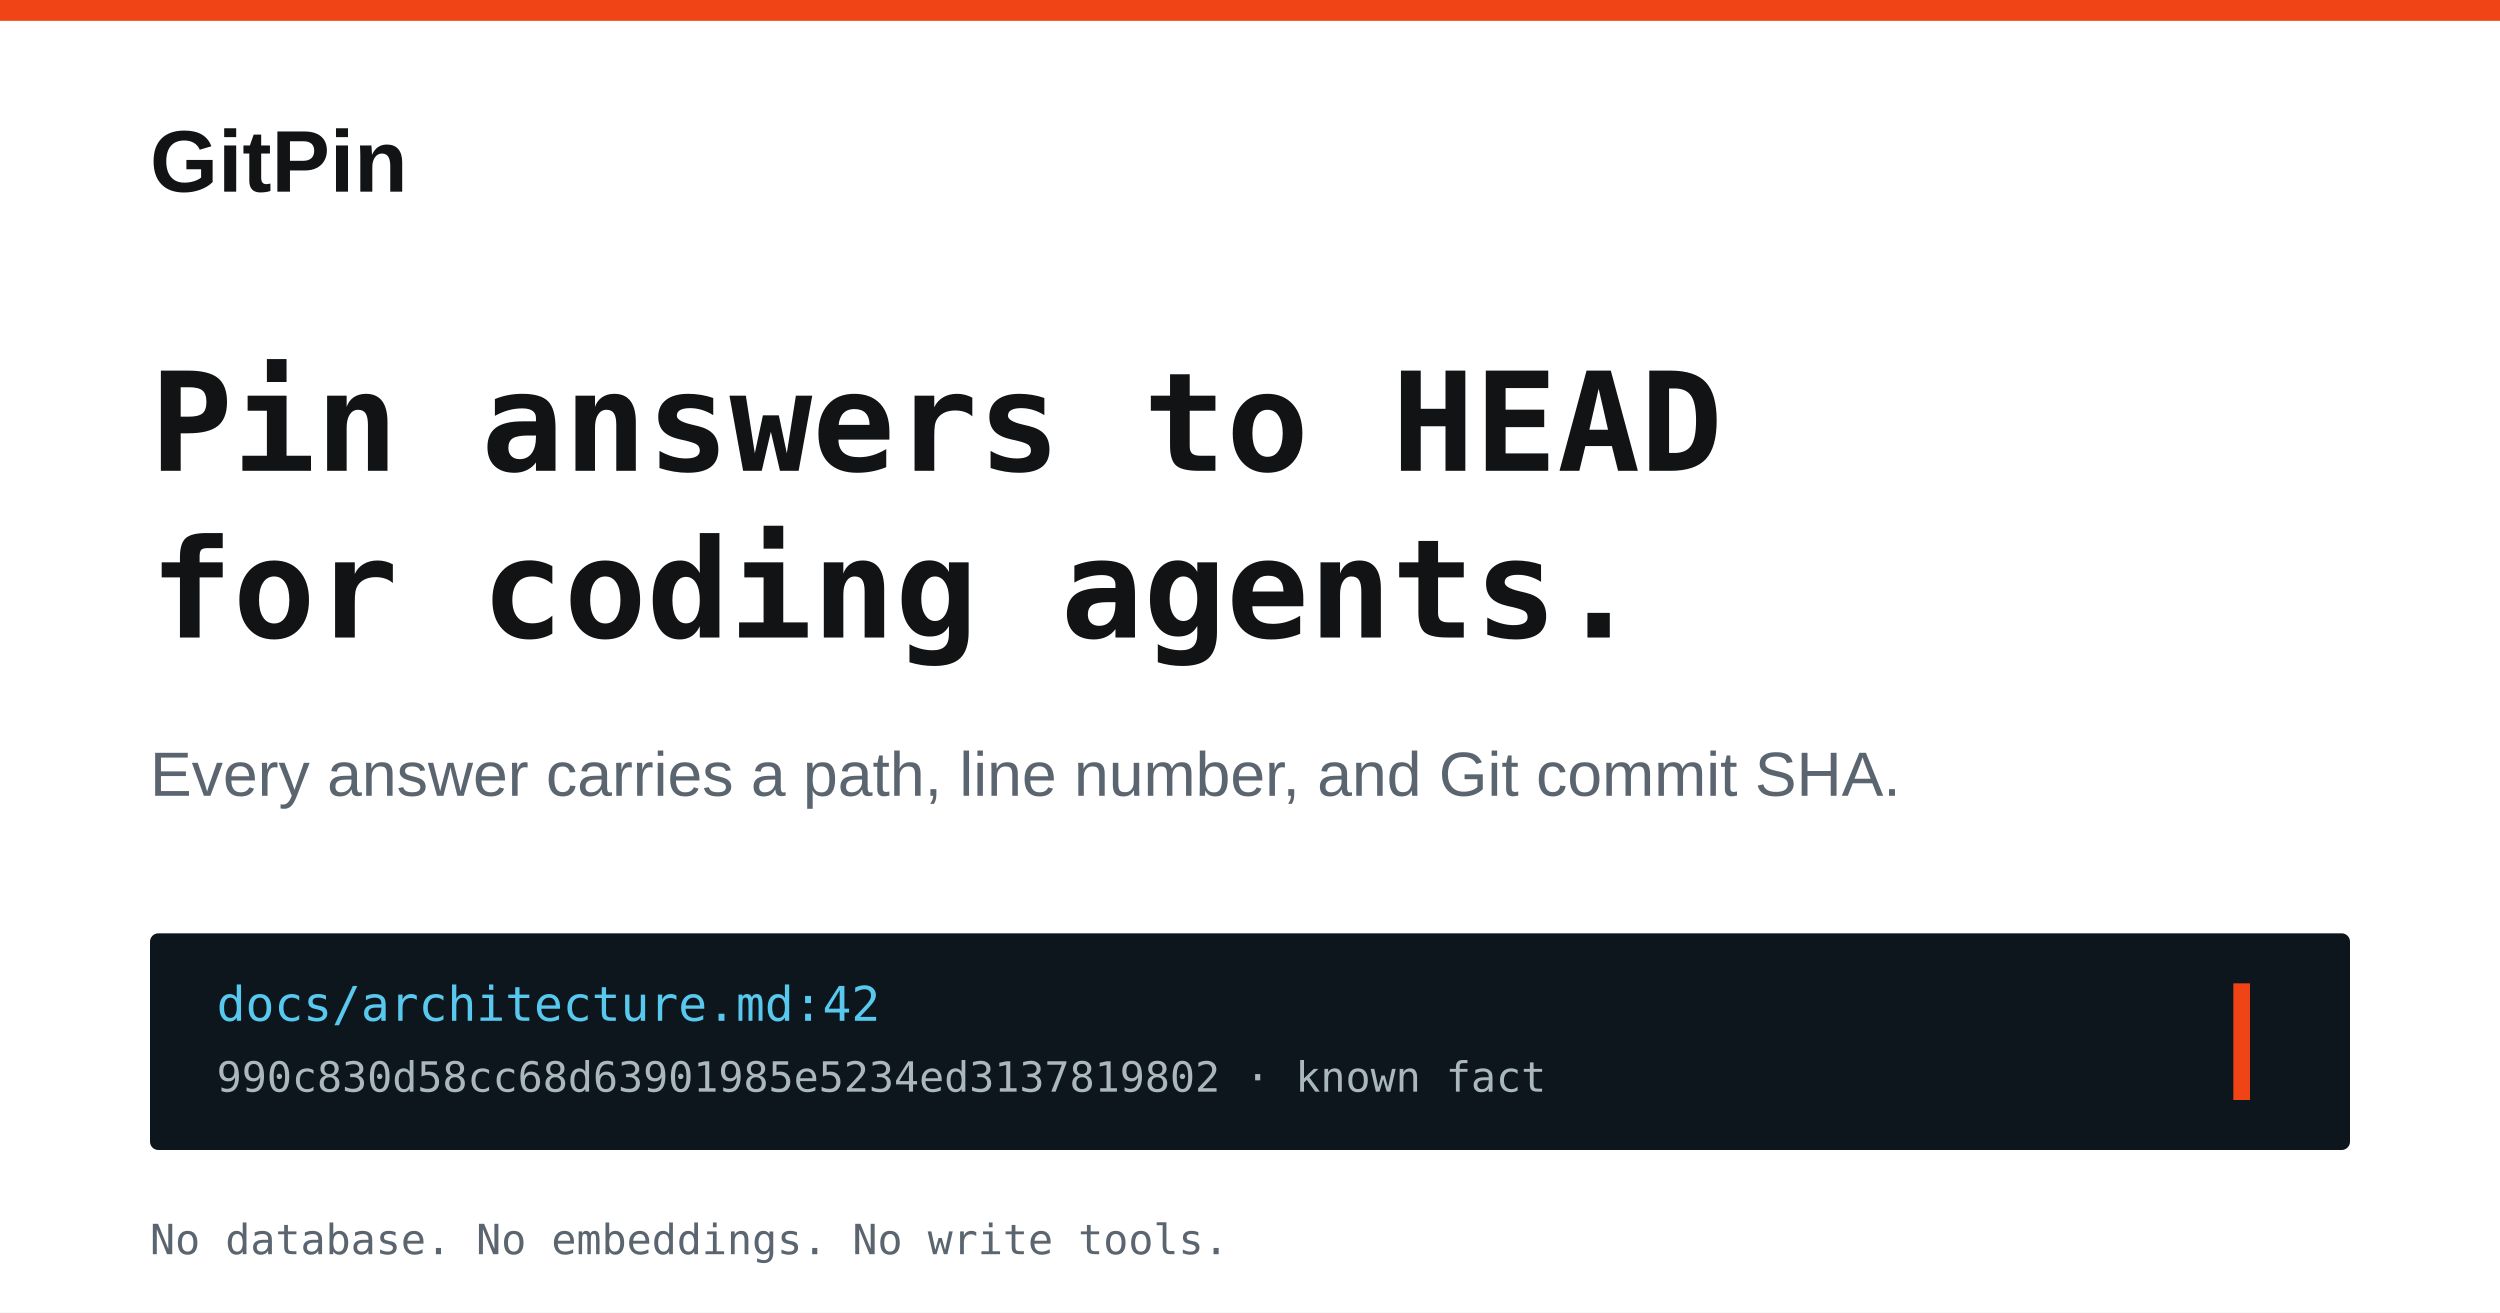
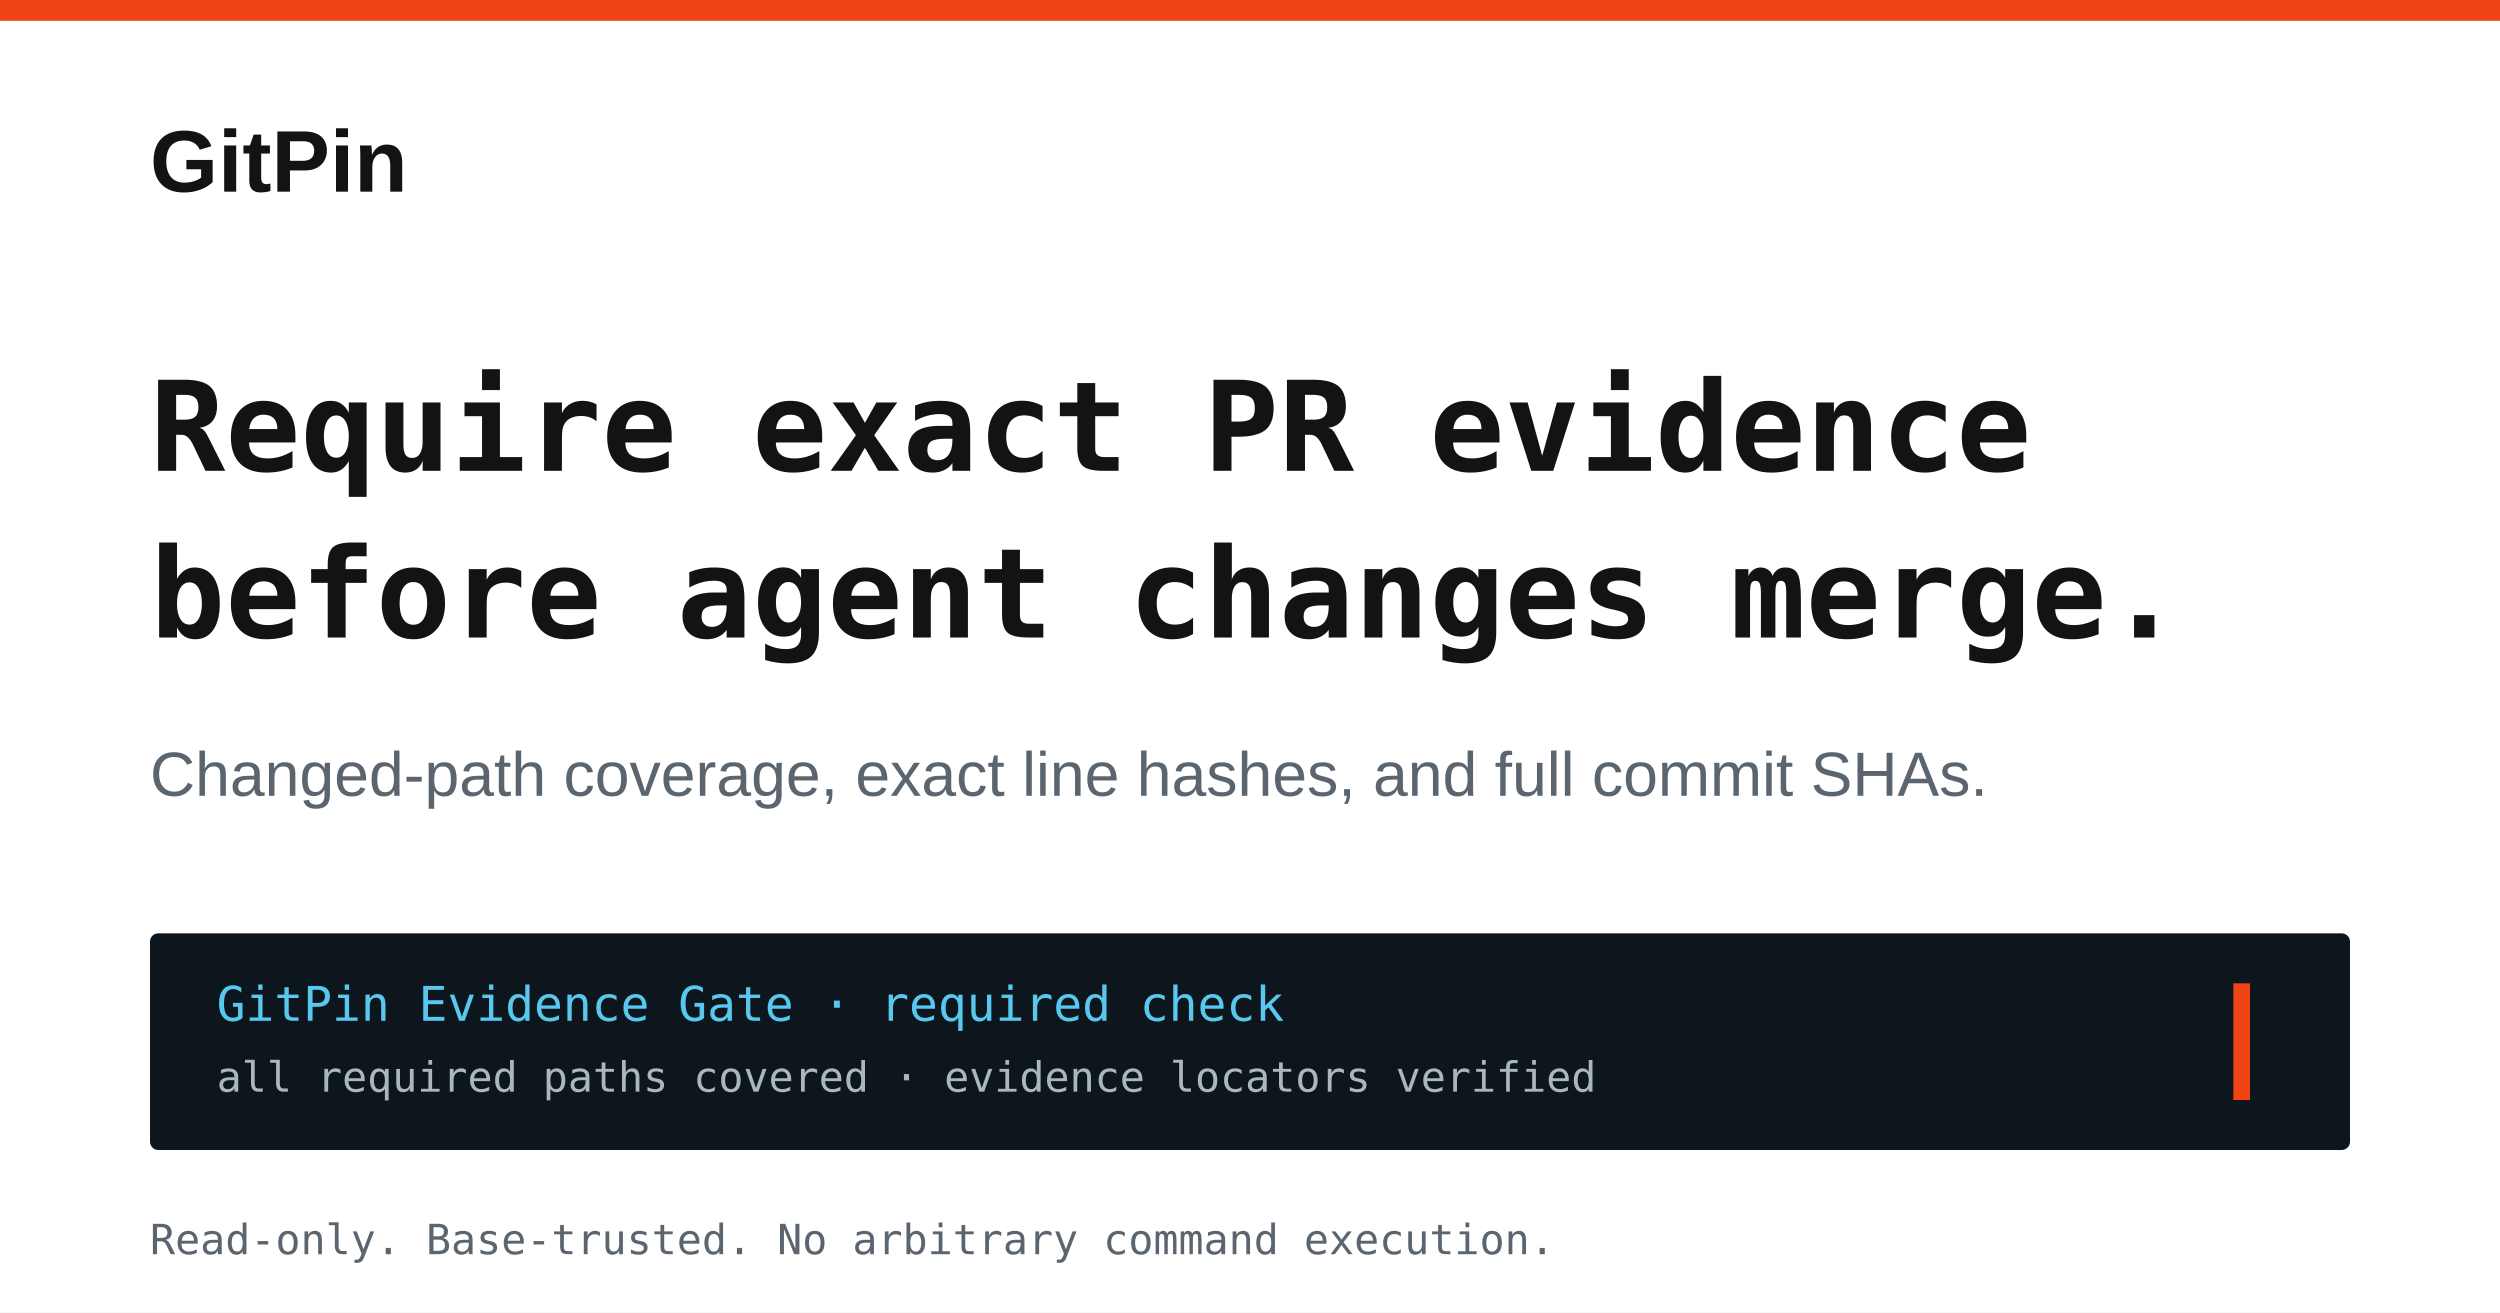
<svg xmlns="http://www.w3.org/2000/svg" width="1200" height="630" viewBox="0 0 1200 630">
  <rect width="1200" height="630" fill="#ffffff" />
  <path d="M0 0h1200v10H0z" fill="#f04416" />
  <g fill="#111315">
    <text x="72" y="92" font-family="Arial, sans-serif" font-size="42" font-weight="700">GitPin</text>
-     <text x="72" y="226" font-family="Consolas, monospace" font-size="66" font-weight="700">Pin answers to HEAD</text>
-     <text x="72" y="306" font-family="Consolas, monospace" font-size="66" font-weight="700">for coding agents.</text>
+     <text x="72" y="226" font-family="Consolas, monospace" font-size="60" font-weight="700">Require exact PR evidence</text>
+     <text x="72" y="306" font-family="Consolas, monospace" font-size="60" font-weight="700">before agent changes merge.</text>
  </g>
-   <text x="72" y="382" fill="#5b6570" font-family="Arial, sans-serif" font-size="30">Every answer carries a path, line number, and Git commit SHA.</text>
+   <text x="72" y="382" fill="#5b6570" font-family="Arial, sans-serif" font-size="30">Changed-path coverage, exact line hashes, and full commit SHAs.</text>
  <g transform="translate(72 448)">
    <rect width="1056" height="104" rx="4" fill="#0d161d" />
-     <text x="32" y="42" fill="#59c8ef" font-family="Consolas, monospace" font-size="23">docs/architecture.md:42</text>
-     <text x="32" y="76" fill="#aab7bf" font-family="Consolas, monospace" font-size="20">990c830d58cc68d63901985e5234ed3137819802 · known fact</text>
+     <text x="32" y="42" fill="#59c8ef" font-family="Consolas, monospace" font-size="23">GitPin Evidence Gate · required check</text>
+     <text x="32" y="76" fill="#aab7bf" font-family="Consolas, monospace" font-size="20">all required paths covered · evidence locators verified</text>
    <rect x="1000" y="24" width="8" height="56" fill="#f04416" />
  </g>
-   <text x="72" y="602" fill="#5b6570" font-family="Consolas, monospace" font-size="20">No database. No embeddings. No write tools.</text>
+   <text x="72" y="602" fill="#5b6570" font-family="Consolas, monospace" font-size="20">Read-only. Base-trusted. No arbitrary command execution.</text>
</svg>
